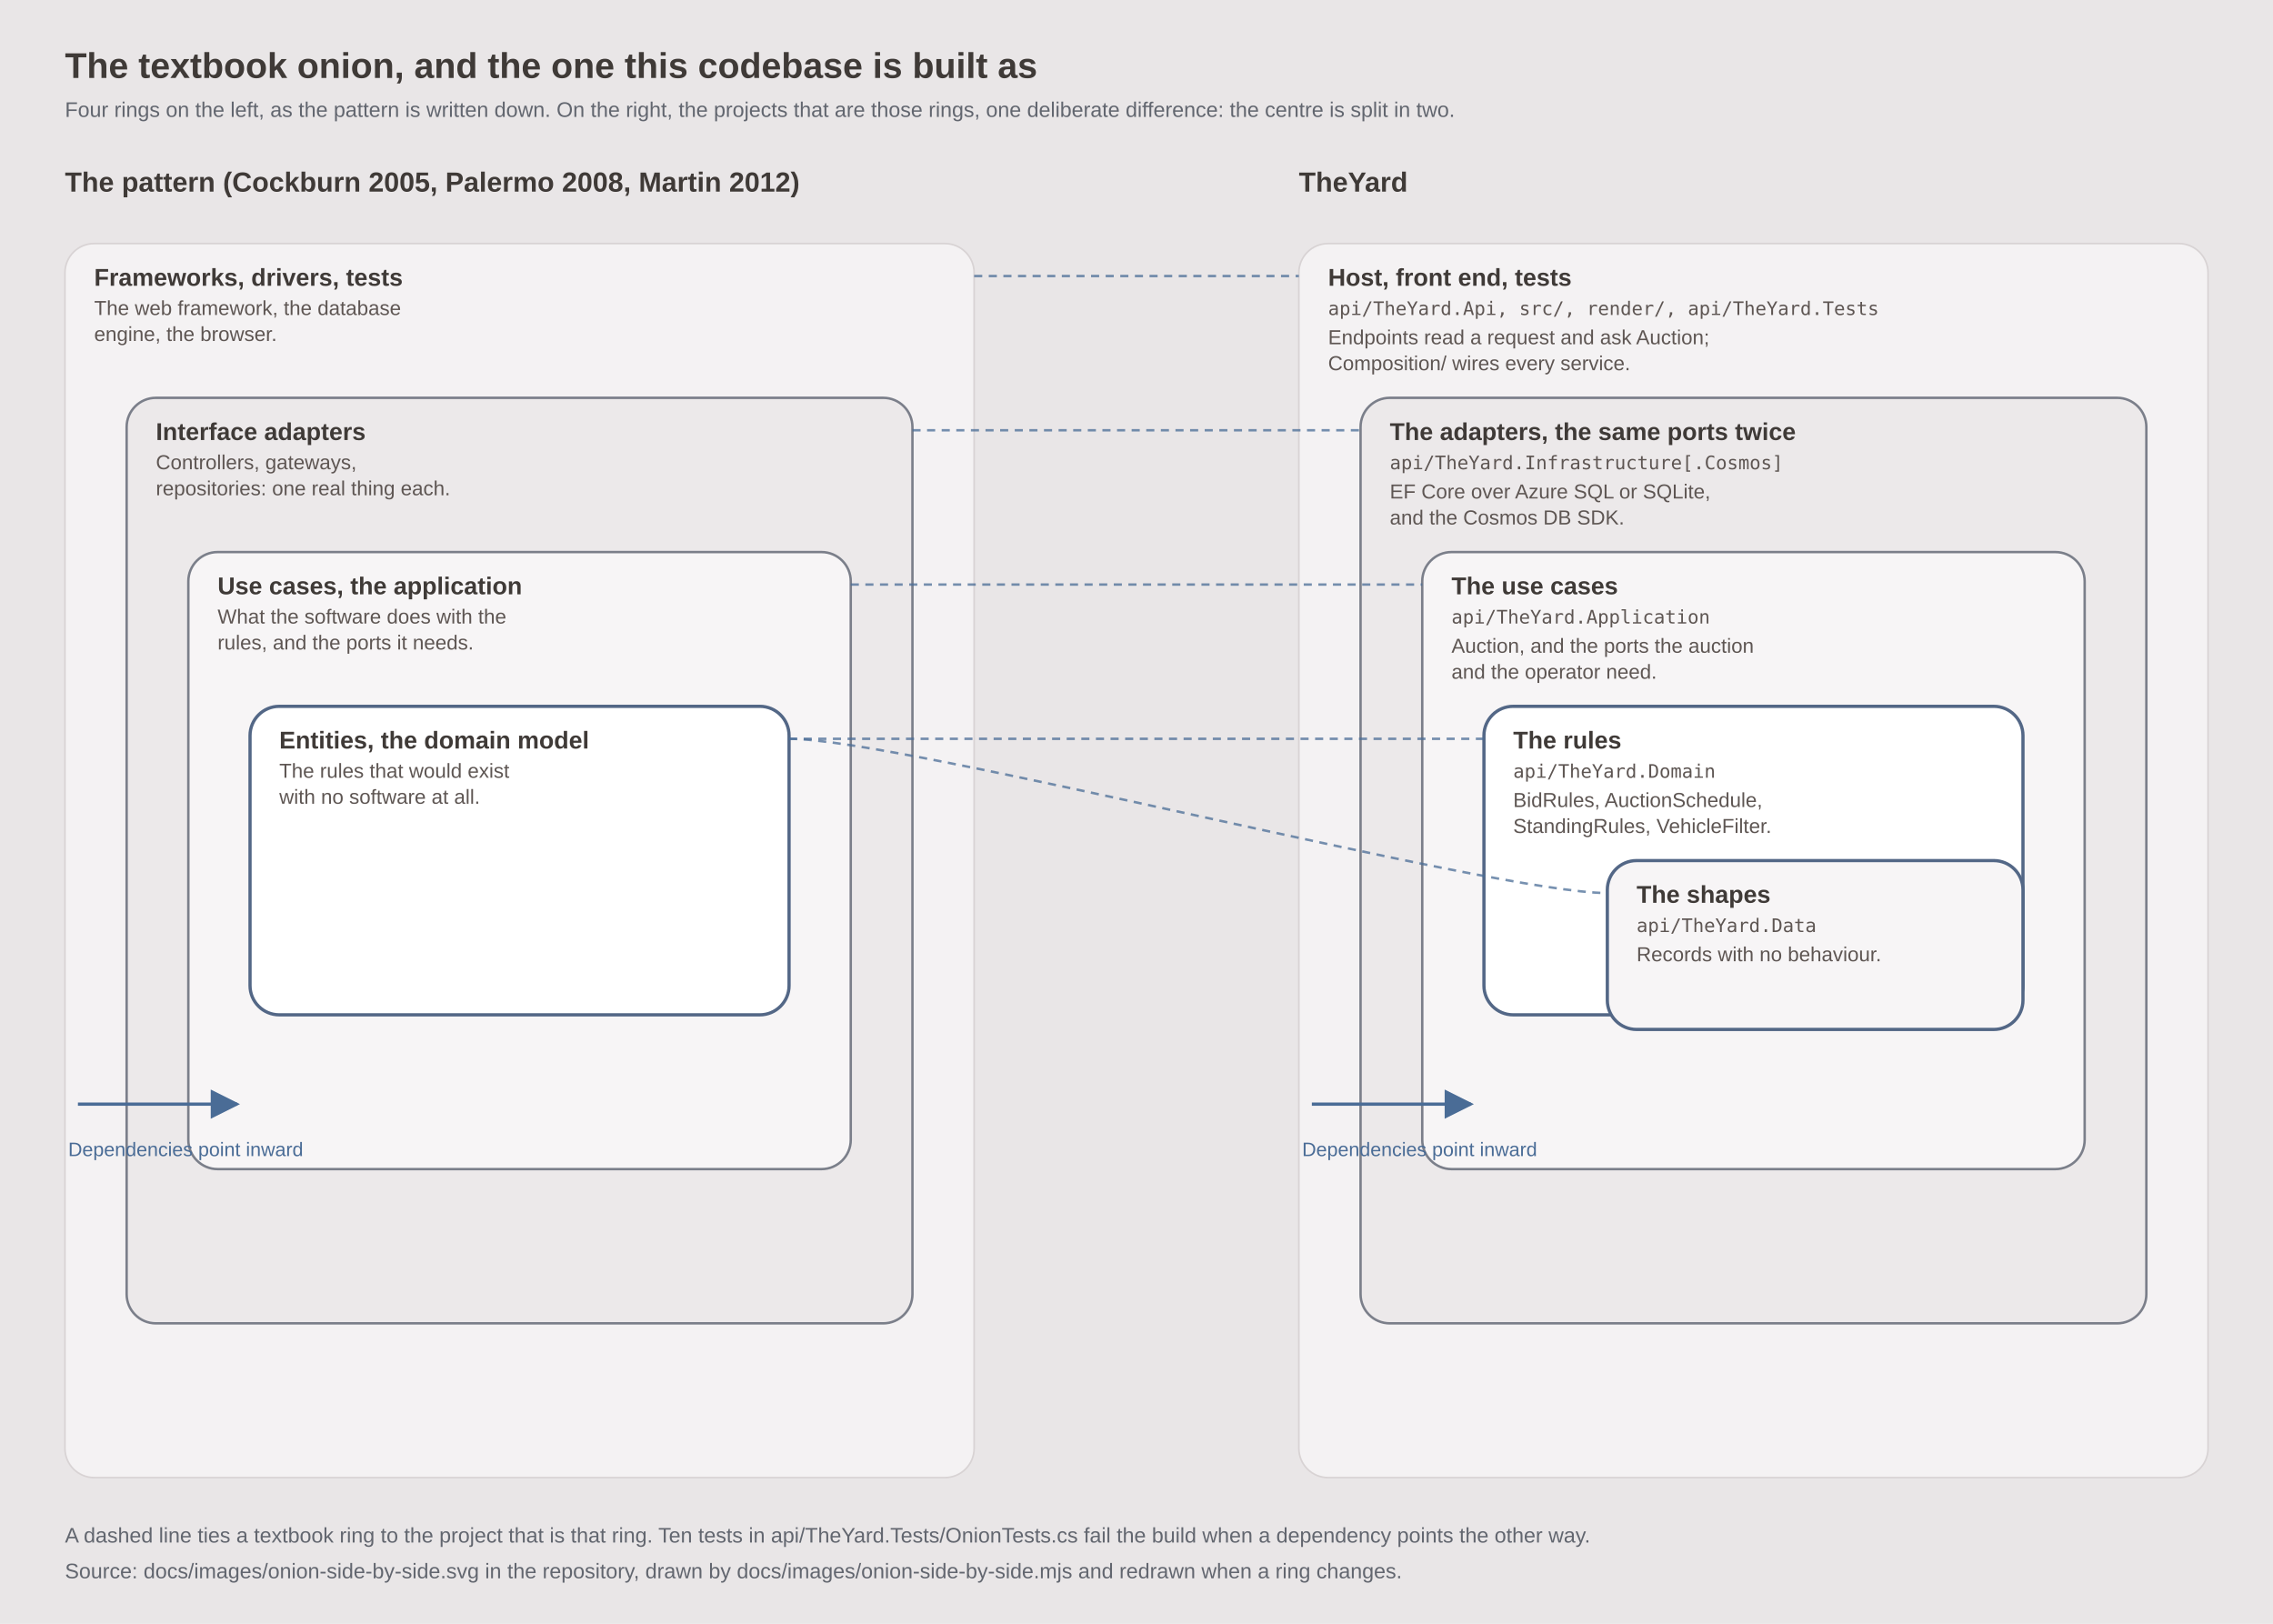
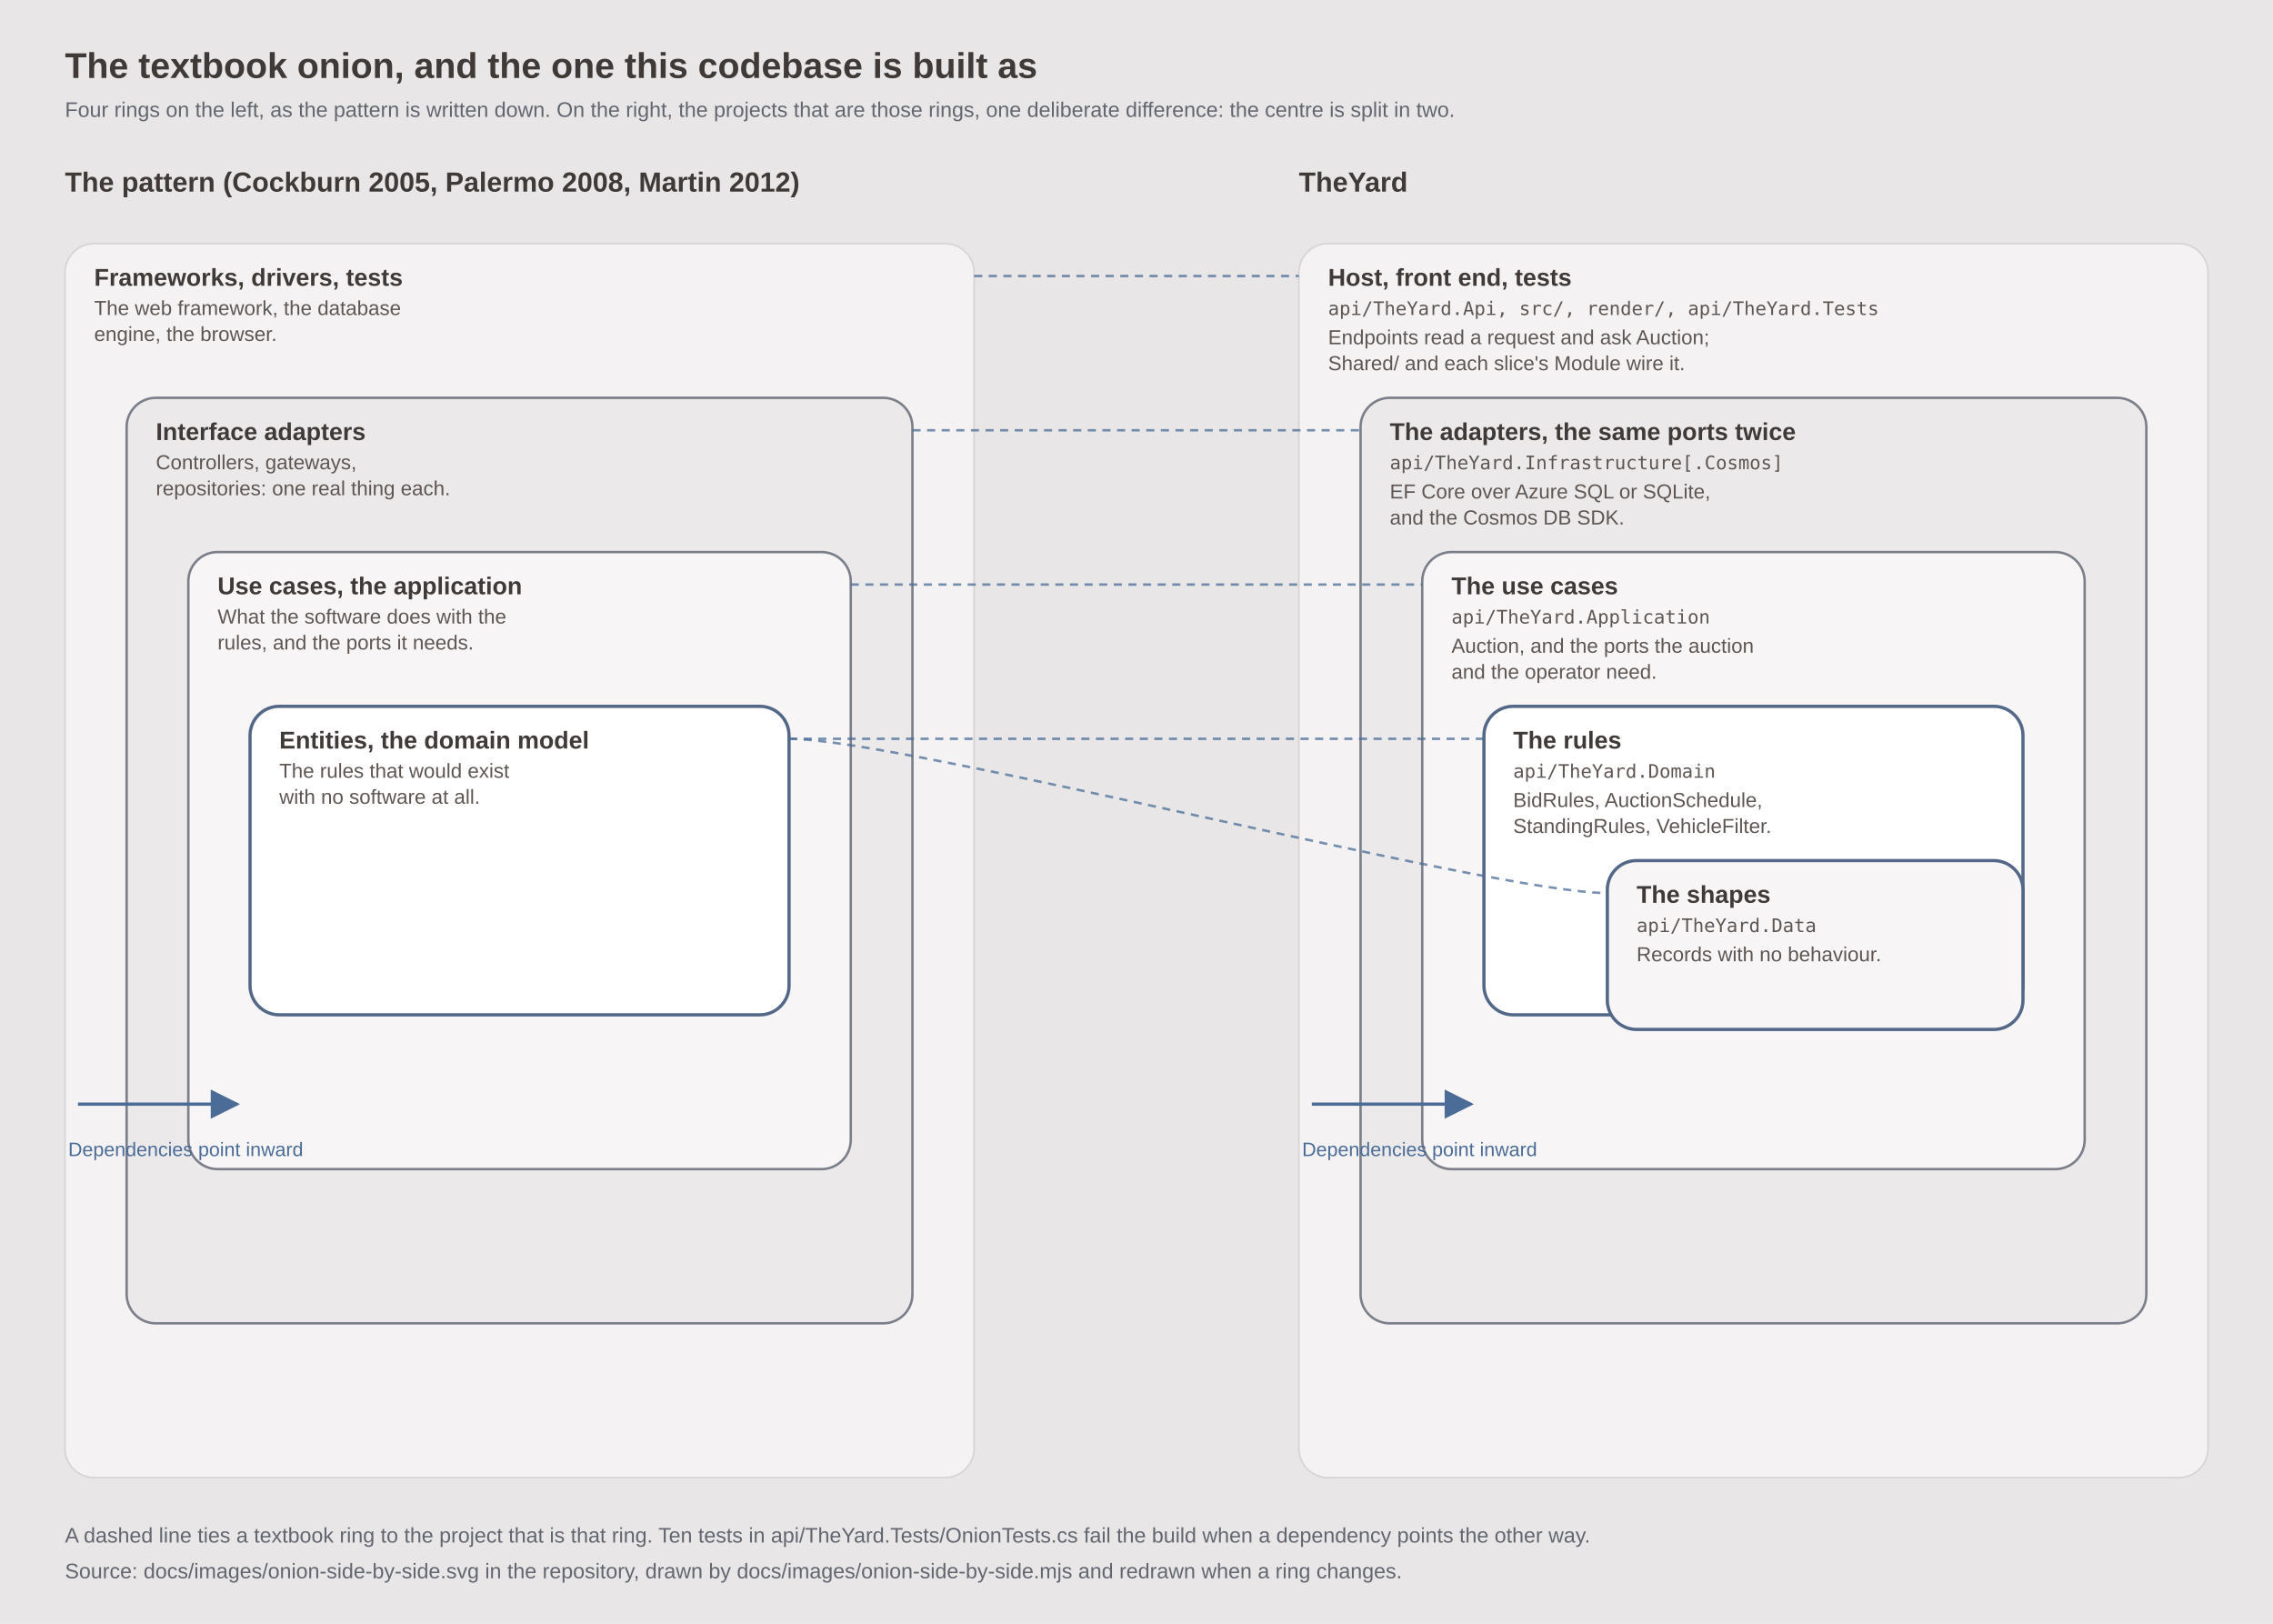
<svg xmlns="http://www.w3.org/2000/svg" width="1400" height="1000" viewBox="0 0 1400 1000" font-family="'IBM Plex Sans', 'Segoe UI', system-ui, Arial, sans-serif" font-size="14">
  <defs>
    <marker id="arrow" viewBox="0 0 10 10" refX="9" refY="5" markerWidth="9" markerHeight="9" orient="auto-start-reverse">
      <path d="M0 0 L10 5 L0 10 z" fill="#4a6c96" />
    </marker>
    <style>
      .ring0 { fill: #f4f2f3; stroke: #d8d3d4; stroke-width: 1; }
      .ring1 { fill: #ece9ea; stroke: #7b7f8a; stroke-width: 1.5; }
      .ring2 { fill: #f7f5f6; stroke: #7b7f8a; stroke-width: 1.5; }
      .ring3 { fill: #ffffff; stroke: #536786; stroke-width: 2; }
      .ring4 { fill: #f7f5f6; stroke: #536786; stroke-width: 2; }
      .title { fill: #3f3a37; font-size: 15px; font-weight: 700; }
      .mono { fill: #5e5653; font-family: ui-monospace, 'Cascadia Mono', Consolas, monospace; font-size: 11.5px; }
      .body { fill: #5e5653; font-size: 12.5px; }
      .tie { stroke: #4a6c96; stroke-width: 1.5; fill: none; stroke-dasharray: 5 4; opacity: 0.75; }
      .inward { stroke: #4a6c96; stroke-width: 2; fill: none; marker-end: url(#arrow); }
      .flow-label { fill: #4a6c96; font-size: 12px; font-weight: 500; }
      .heading { fill: #3f3a37; font-size: 22px; font-weight: 700; }
      .side-heading { fill: #3f3a37; font-size: 17px; font-weight: 700; }
      .caption { fill: #62666f; font-size: 13px; }
    </style>
  </defs>
  <rect width="1400" height="1000" fill="#e9e6e7" />
  <text x="40" y="48" class="heading">The textbook onion, and the one this codebase is built as</text>
  <text x="40" y="72" class="caption">Four rings on the left, as the pattern is written down. On the right, the projects that are those rings, one deliberate difference: the centre is split in two.</text>
  <text x="40" y="118" class="side-heading">The pattern (Cockburn 2005, Palermo 2008, Martin 2012)</text>
  <text x="800" y="118" class="side-heading">TheYard</text>
  <rect x="40" y="150" width="560" height="760" rx="18" class="ring0" />
  <text x="58" y="176" class="title">Frameworks, drivers, tests</text>
  <text x="58" y="194" class="body">The web framework, the database</text>
  <text x="58" y="210" class="body">engine, the browser.</text>
  <rect x="78" y="245" width="484" height="570" rx="18" class="ring1" />
  <text x="96" y="271" class="title">Interface adapters</text>
  <text x="96" y="289" class="body">Controllers, gateways,</text>
  <text x="96" y="305" class="body">repositories: one real thing each.</text>
  <rect x="116" y="340" width="408" height="380" rx="18" class="ring2" />
  <text x="134" y="366" class="title">Use cases, the application</text>
  <text x="134" y="384" class="body">What the software does with the</text>
  <text x="134" y="400" class="body">rules, and the ports it needs.</text>
  <rect x="154" y="435" width="332" height="190" rx="18" class="ring3" />
  <text x="172" y="461" class="title">Entities, the domain model</text>
  <text x="172" y="479" class="body">The rules that would exist</text>
  <text x="172" y="495" class="body">with no software at all.</text>
  <rect x="800" y="150" width="560" height="760" rx="18" class="ring0" />
  <text x="818" y="176" class="title">Host, front end, tests</text>
  <text x="818" y="194" class="mono">api/TheYard.Api, src/, render/, api/TheYard.Tests</text>
  <text x="818" y="212" class="body">Endpoints read a request and ask Auction;</text>
-   <text x="818" y="228" class="body">Composition/ wires every service.</text>
+   <text x="818" y="228" class="body">Shared/ and each slice's Module wire it.</text>
  <rect x="838" y="245" width="484" height="570" rx="18" class="ring1" />
  <text x="856" y="271" class="title">The adapters, the same ports twice</text>
  <text x="856" y="289" class="mono">api/TheYard.Infrastructure[.Cosmos]</text>
  <text x="856" y="307" class="body">EF Core over Azure SQL or SQLite,</text>
  <text x="856" y="323" class="body">and the Cosmos DB SDK.</text>
  <rect x="876" y="340" width="408" height="380" rx="18" class="ring2" />
  <text x="894" y="366" class="title">The use cases</text>
  <text x="894" y="384" class="mono">api/TheYard.Application</text>
  <text x="894" y="402" class="body">Auction, and the ports the auction</text>
  <text x="894" y="418" class="body">and the operator need.</text>
  <rect x="914" y="435" width="332" height="190" rx="18" class="ring3" />
  <text x="932" y="461" class="title">The rules</text>
  <text x="932" y="479" class="mono">api/TheYard.Domain</text>
  <text x="932" y="497" class="body">BidRules, AuctionSchedule,</text>
  <text x="932" y="513" class="body">StandingRules, VehicleFilter.</text>
  <rect x="990" y="530" width="256" height="104" rx="18" class="ring4" />
  <text x="1008" y="556" class="title">The shapes</text>
  <text x="1008" y="574" class="mono">api/TheYard.Data</text>
  <text x="1008" y="592" class="body">Records with no behaviour.</text>
  <path d="M600 170 C 670 170, 730 170, 800 170" class="tie" />
  <path d="M562 265 C 632 265, 768 265, 838 265" class="tie" />
  <path d="M524 360 C 594 360, 806 360, 876 360" class="tie" />
  <path d="M486 455 C 556 455, 844 455, 914 455" class="tie" />
  <path d="M486 455 C 556 455, 920 550, 990 550" class="tie" />
  <path d="M48 680 L146 680" class="inward" />
  <path d="M808 680 L906 680" class="inward" />
  <text x="42" y="712" class="flow-label">Dependencies point inward</text>
  <text x="802" y="712" class="flow-label">Dependencies point inward</text>
  <text x="40" y="950" class="caption">A dashed line ties a textbook ring to the project that is that ring. Ten tests in api/TheYard.Tests/OnionTests.cs fail the build when a dependency points the other way.</text>
  <text x="40" y="972" class="caption">Source: docs/images/onion-side-by-side.svg in the repository, drawn by docs/images/onion-side-by-side.mjs and redrawn when a ring changes.</text>
</svg>
